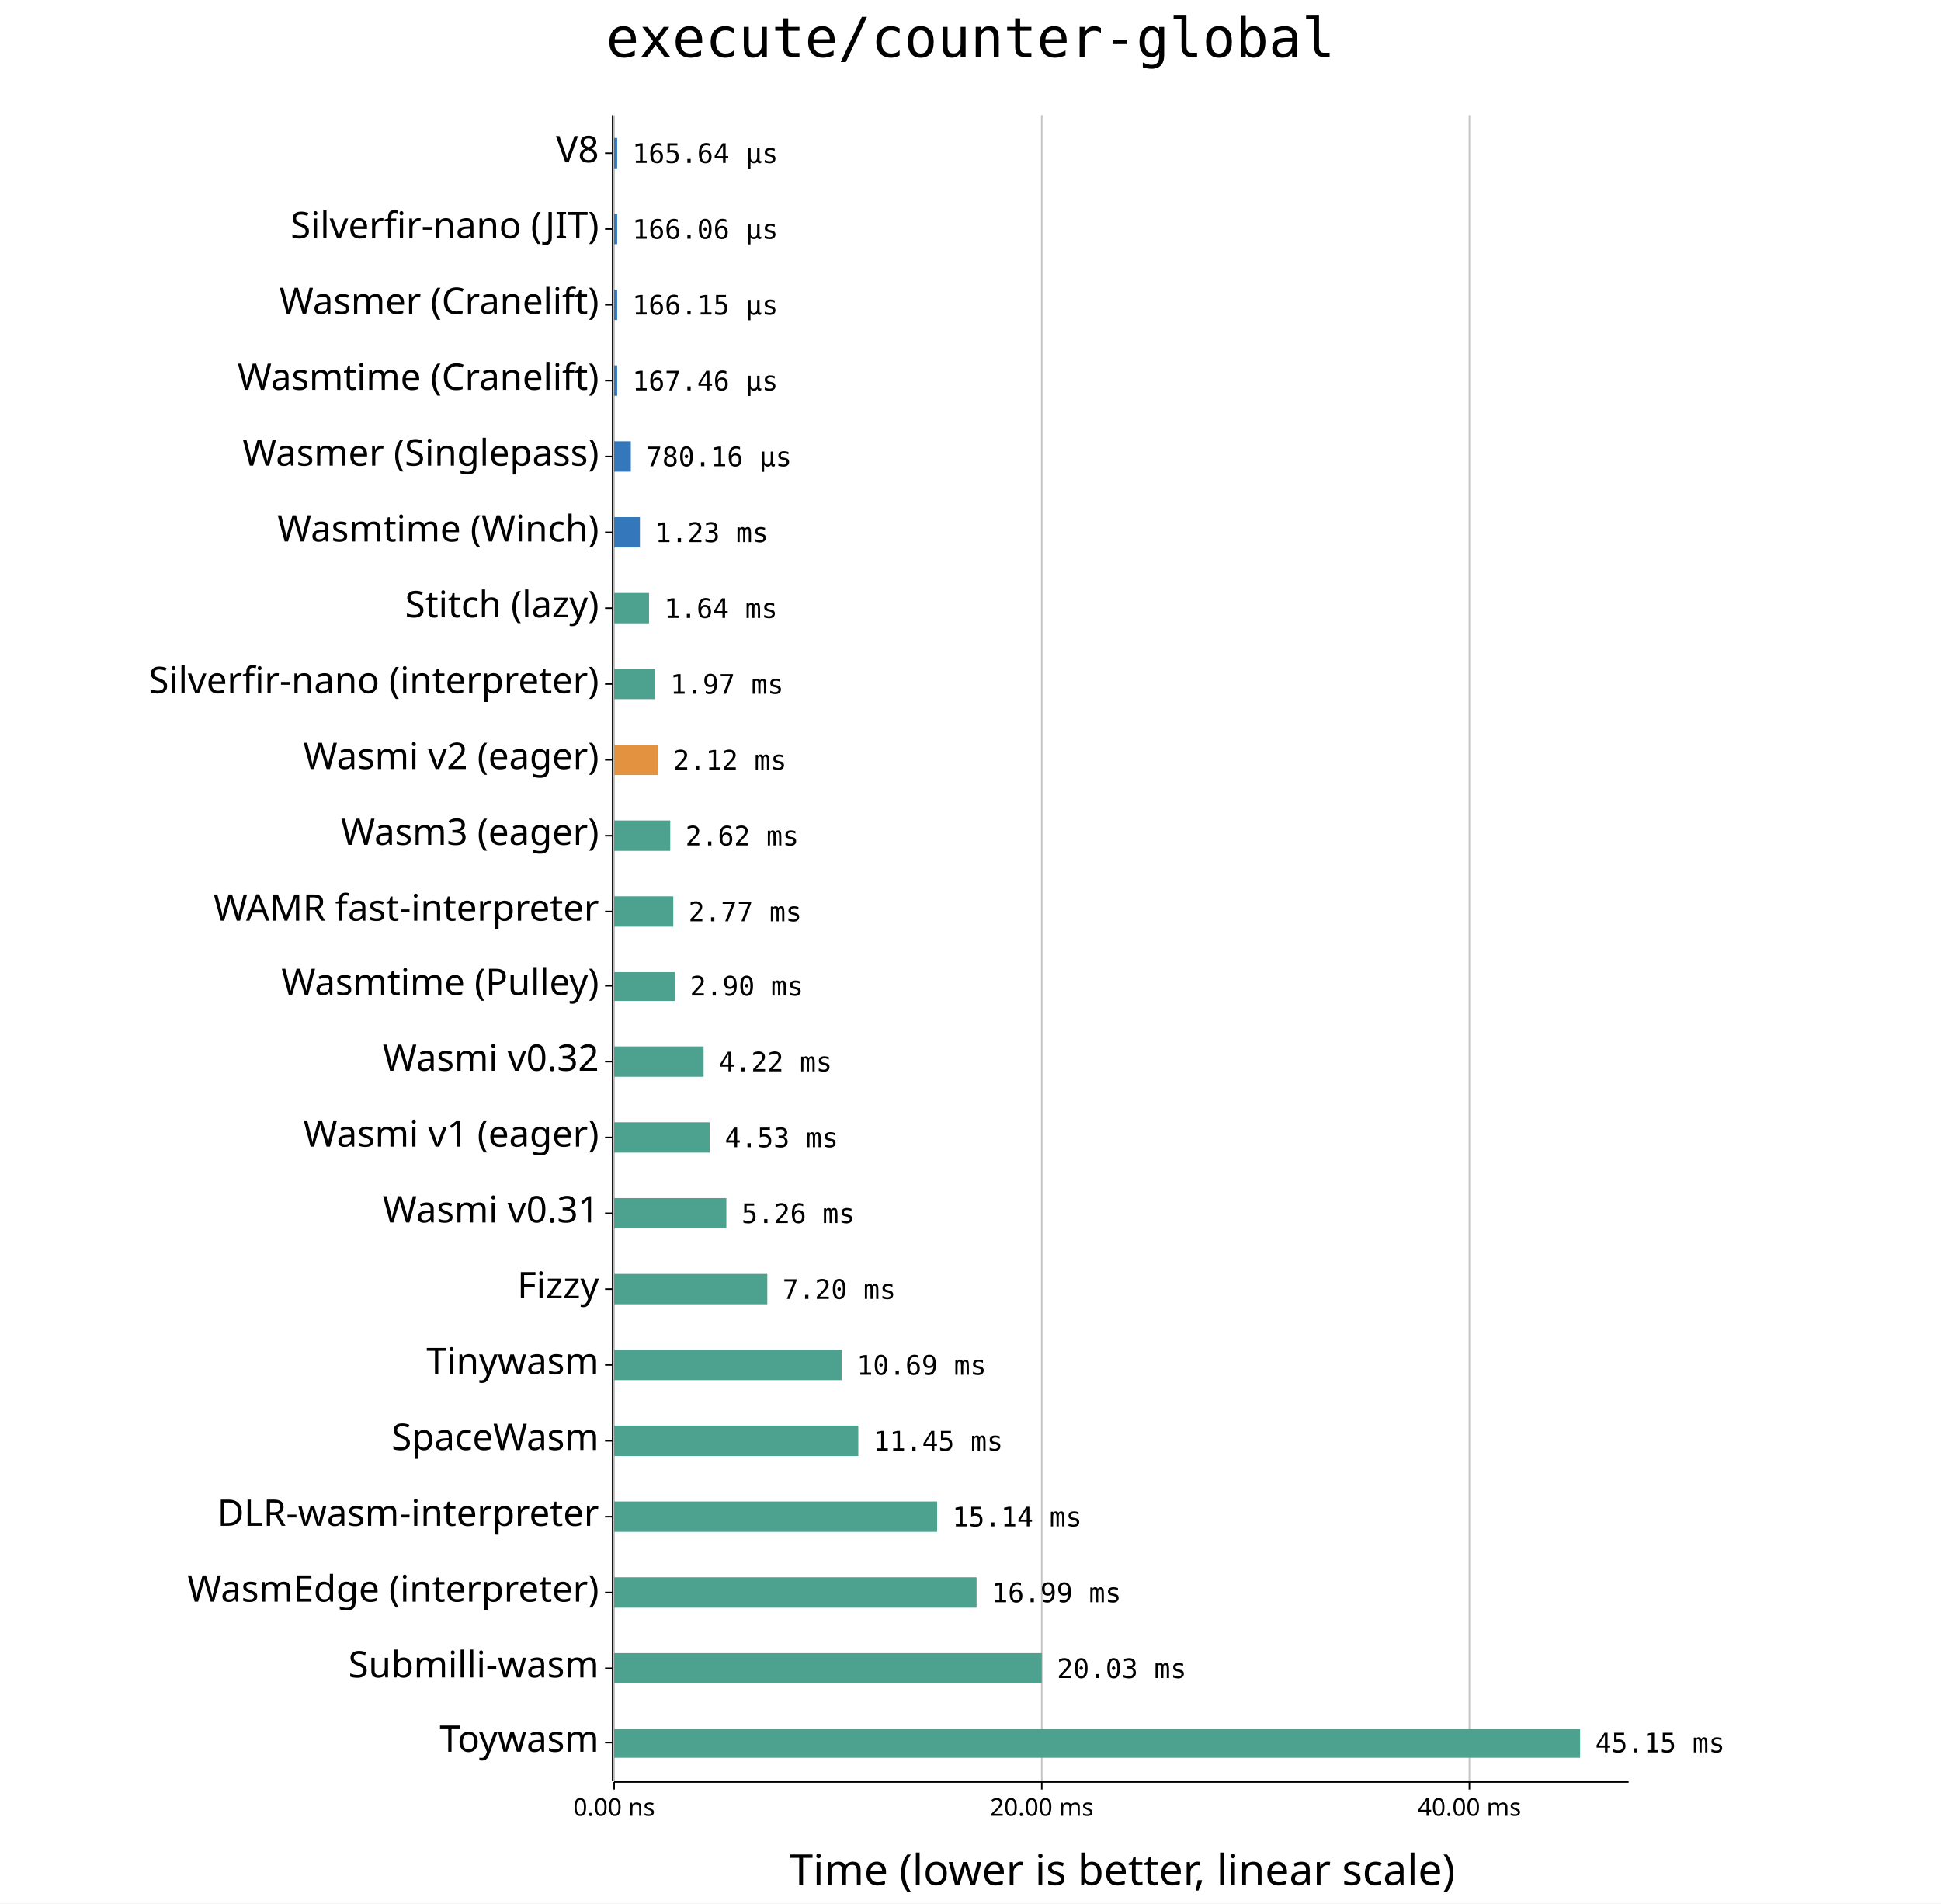
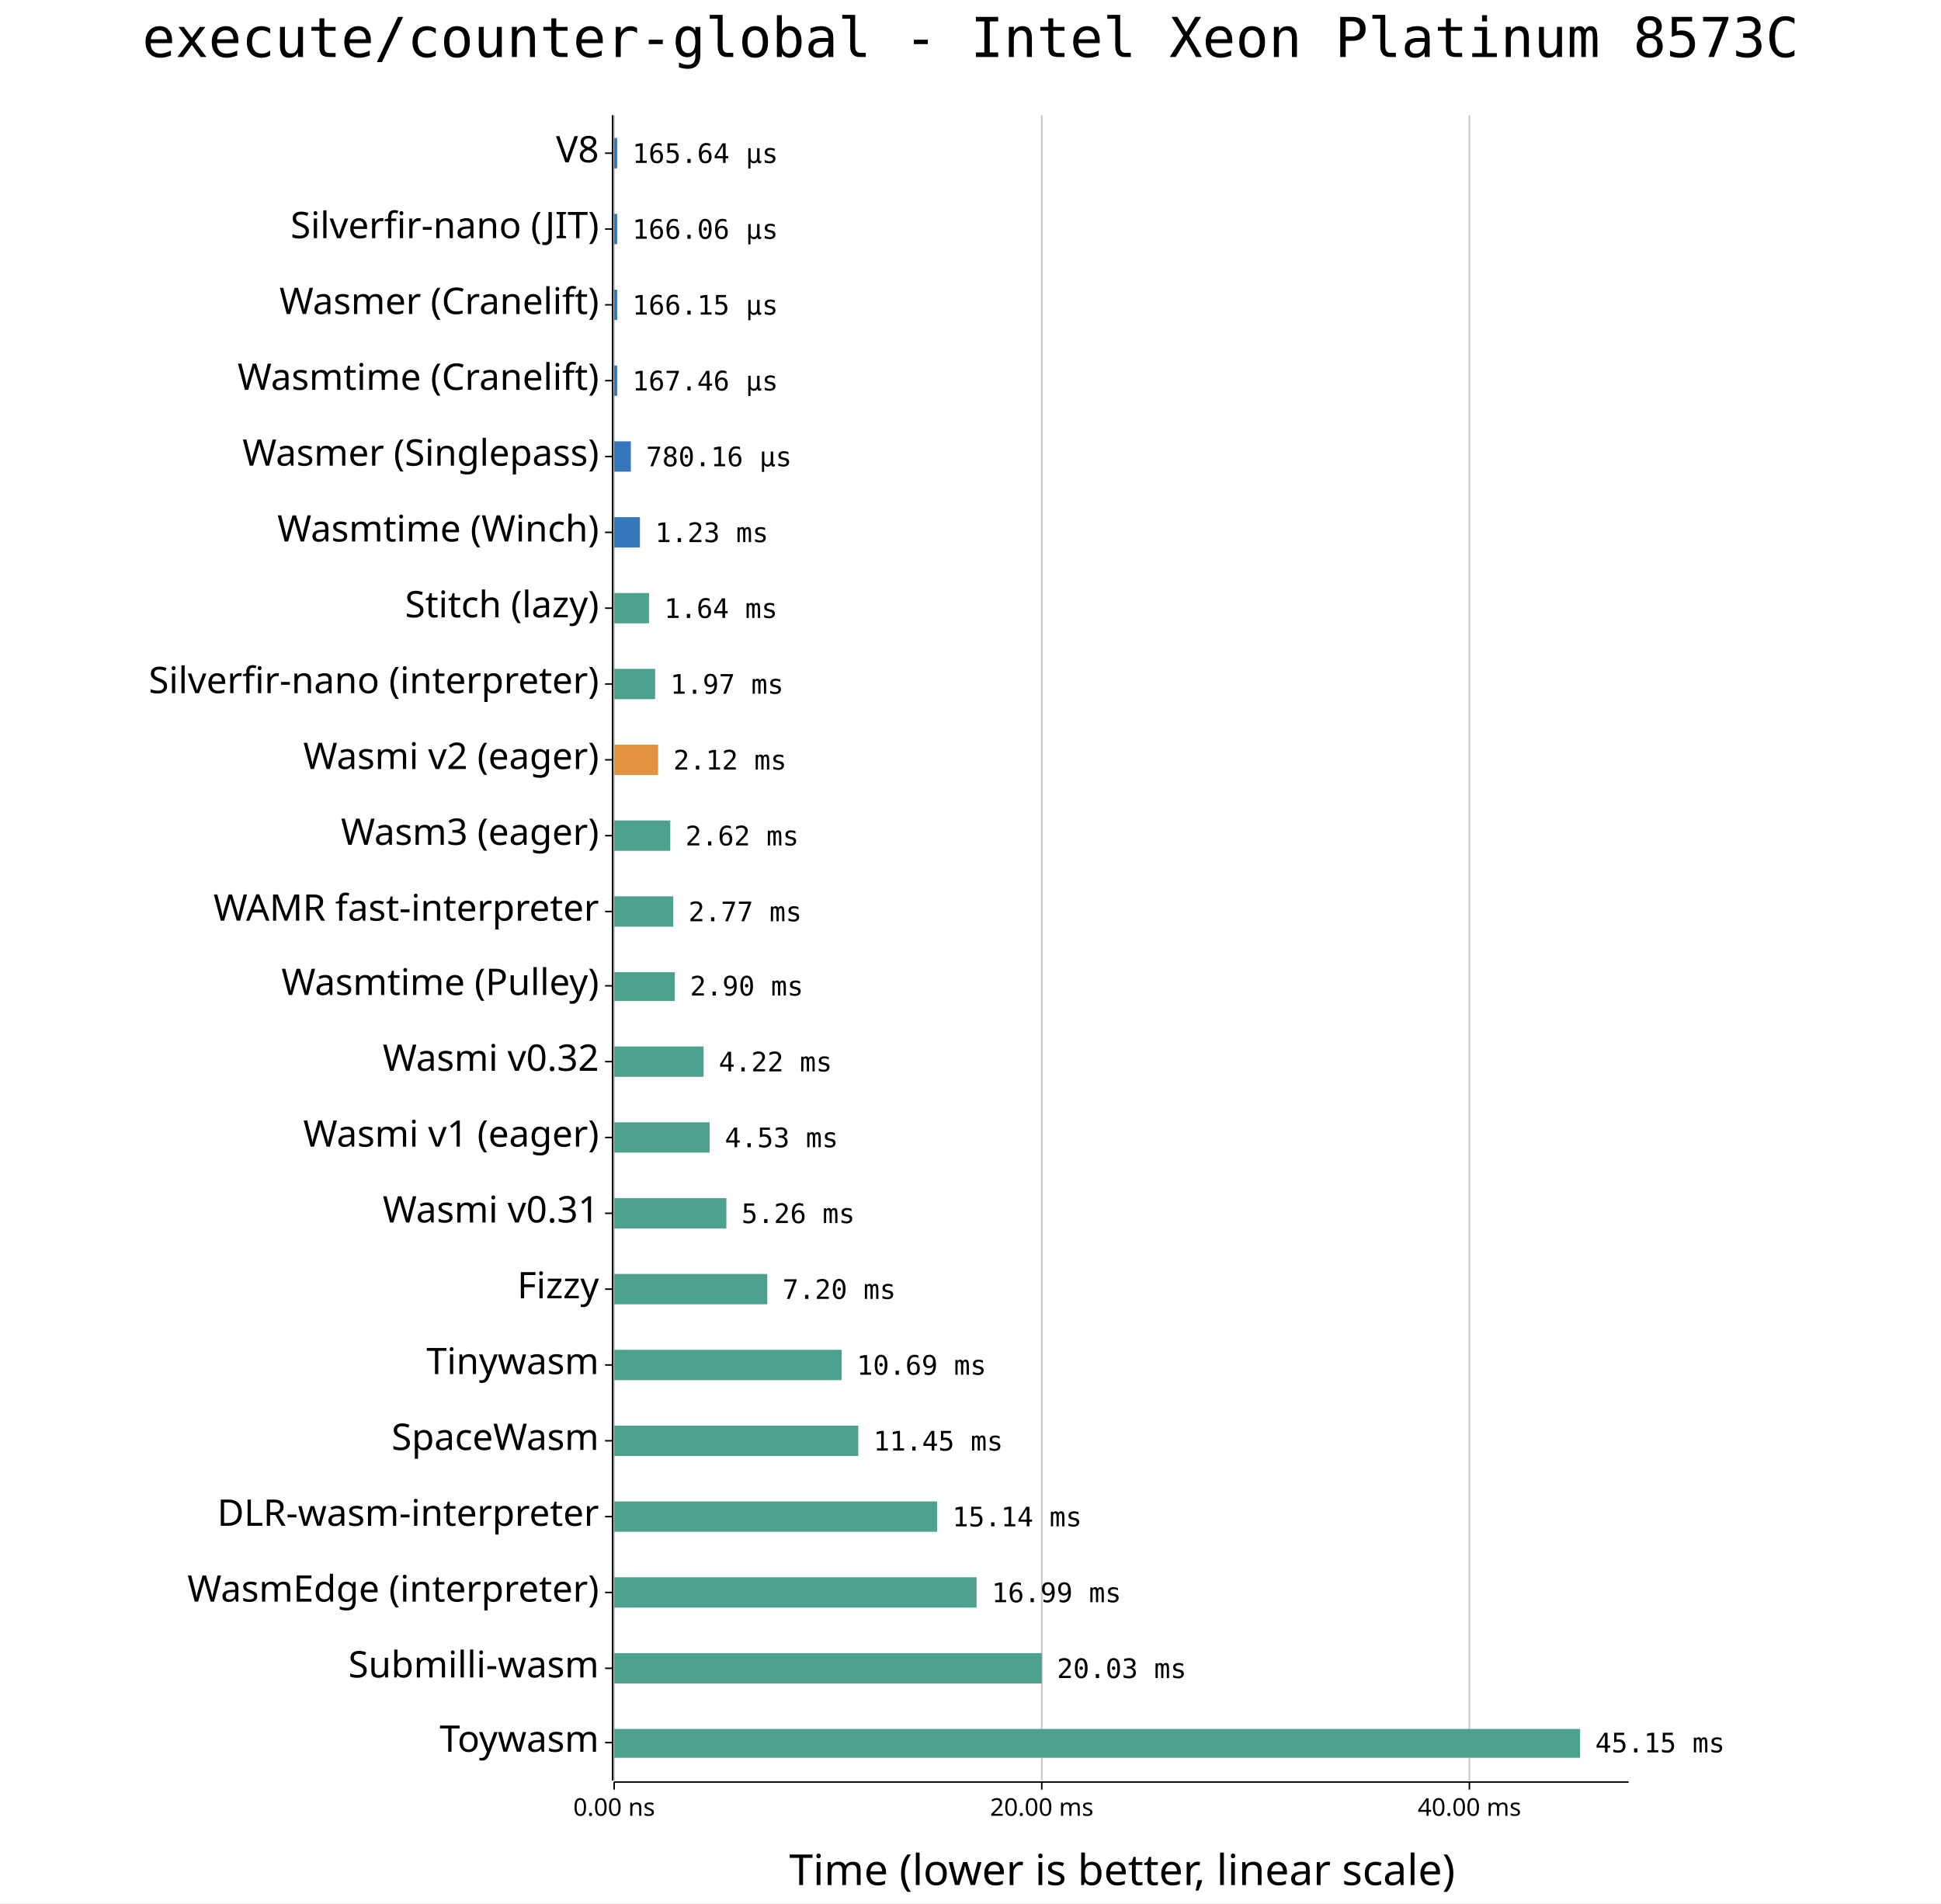
<svg xmlns="http://www.w3.org/2000/svg" width="1280" height="1255" viewBox="0 0 1280 1255">
  <rect x="0" y="0" width="1280" height="1255" opacity="1" fill="#FFFFFF" stroke="none" />
  <text x="640" y="10" dy="0.76em" text-anchor="middle" font-family="monospace" font-size="36.29" opacity="1" fill="#000000">
- execute/counter-global
+ execute/counter-global - Intel Xeon Platinum 8573C
</text>
  <line opacity="0.1" stroke="#000000" stroke-width="1" x1="405" y1="1174" x2="405" y2="76" />
  <line opacity="0.1" stroke="#000000" stroke-width="1" x1="687" y1="1174" x2="687" y2="76" />
  <line opacity="0.1" stroke="#000000" stroke-width="1" x1="969" y1="1174" x2="969" y2="76" />
  <text x="5" y="625" dy="0.76em" text-anchor="middle" font-family="sans-serif" font-size="28.226" opacity="1" fill="#000000" transform="rotate(270, 5, 625)">

</text>
  <text x="740" y="1250" dy="-0.5ex" text-anchor="middle" font-family="sans-serif" font-size="28.226" opacity="1" fill="#000000">
Time (lower is better, linear scale)
</text>
  <line opacity="0.15" stroke="#000000" stroke-width="1" x1="405" y1="1174" x2="405" y2="76" />
  <line opacity="0.15" stroke="#000000" stroke-width="1" x1="687" y1="1174" x2="687" y2="76" />
  <line opacity="0.15" stroke="#000000" stroke-width="1" x1="969" y1="1174" x2="969" y2="76" />
  <polyline fill="none" opacity="1" stroke="#000000" stroke-width="1" points="404,76 404,1174 " />
  <text x="395" y="1149" dy="0.5ex" text-anchor="end" font-family="sans-serif" font-size="24.194" opacity="1" fill="#000000">
Toywasm
</text>
  <polyline fill="none" opacity="1" stroke="#000000" stroke-width="1" points="399,1149 404,1149 " />
  <text x="395" y="1100" dy="0.5ex" text-anchor="end" font-family="sans-serif" font-size="24.194" opacity="1" fill="#000000">
Submilli-wasm
</text>
  <polyline fill="none" opacity="1" stroke="#000000" stroke-width="1" points="399,1100 404,1100 " />
  <text x="395" y="1050" dy="0.5ex" text-anchor="end" font-family="sans-serif" font-size="24.194" opacity="1" fill="#000000">
WasmEdge (interpreter)
</text>
  <polyline fill="none" opacity="1" stroke="#000000" stroke-width="1" points="399,1050 404,1050 " />
  <text x="395" y="1000" dy="0.5ex" text-anchor="end" font-family="sans-serif" font-size="24.194" opacity="1" fill="#000000">
DLR-wasm-interpreter
</text>
  <polyline fill="none" opacity="1" stroke="#000000" stroke-width="1" points="399,1000 404,1000 " />
  <text x="395" y="950" dy="0.5ex" text-anchor="end" font-family="sans-serif" font-size="24.194" opacity="1" fill="#000000">
SpaceWasm
</text>
  <polyline fill="none" opacity="1" stroke="#000000" stroke-width="1" points="399,950 404,950 " />
  <text x="395" y="900" dy="0.5ex" text-anchor="end" font-family="sans-serif" font-size="24.194" opacity="1" fill="#000000">
Tinywasm
</text>
  <polyline fill="none" opacity="1" stroke="#000000" stroke-width="1" points="399,900 404,900 " />
  <text x="395" y="850" dy="0.5ex" text-anchor="end" font-family="sans-serif" font-size="24.194" opacity="1" fill="#000000">
Fizzy
</text>
  <polyline fill="none" opacity="1" stroke="#000000" stroke-width="1" points="399,850 404,850 " />
  <text x="395" y="800" dy="0.5ex" text-anchor="end" font-family="sans-serif" font-size="24.194" opacity="1" fill="#000000">
Wasmi v0.31
</text>
  <polyline fill="none" opacity="1" stroke="#000000" stroke-width="1" points="399,800 404,800 " />
  <text x="395" y="750" dy="0.5ex" text-anchor="end" font-family="sans-serif" font-size="24.194" opacity="1" fill="#000000">
Wasmi v1 (eager)
</text>
  <polyline fill="none" opacity="1" stroke="#000000" stroke-width="1" points="399,750 404,750 " />
  <text x="395" y="700" dy="0.5ex" text-anchor="end" font-family="sans-serif" font-size="24.194" opacity="1" fill="#000000">
Wasmi v0.32
</text>
  <polyline fill="none" opacity="1" stroke="#000000" stroke-width="1" points="399,700 404,700 " />
  <text x="395" y="650" dy="0.5ex" text-anchor="end" font-family="sans-serif" font-size="24.194" opacity="1" fill="#000000">
Wasmtime (Pulley)
</text>
  <polyline fill="none" opacity="1" stroke="#000000" stroke-width="1" points="399,650 404,650 " />
  <text x="395" y="601" dy="0.5ex" text-anchor="end" font-family="sans-serif" font-size="24.194" opacity="1" fill="#000000">
WAMR fast-interpreter
</text>
  <polyline fill="none" opacity="1" stroke="#000000" stroke-width="1" points="399,601 404,601 " />
  <text x="395" y="551" dy="0.5ex" text-anchor="end" font-family="sans-serif" font-size="24.194" opacity="1" fill="#000000">
Wasm3 (eager)
</text>
  <polyline fill="none" opacity="1" stroke="#000000" stroke-width="1" points="399,551 404,551 " />
  <text x="395" y="501" dy="0.5ex" text-anchor="end" font-family="sans-serif" font-size="24.194" opacity="1" fill="#000000">
Wasmi v2 (eager)
</text>
  <polyline fill="none" opacity="1" stroke="#000000" stroke-width="1" points="399,501 404,501 " />
  <text x="395" y="451" dy="0.5ex" text-anchor="end" font-family="sans-serif" font-size="24.194" opacity="1" fill="#000000">
Silverfir-nano (interpreter)
</text>
  <polyline fill="none" opacity="1" stroke="#000000" stroke-width="1" points="399,451 404,451 " />
  <text x="395" y="401" dy="0.5ex" text-anchor="end" font-family="sans-serif" font-size="24.194" opacity="1" fill="#000000">
Stitch (lazy)
</text>
  <polyline fill="none" opacity="1" stroke="#000000" stroke-width="1" points="399,401 404,401 " />
  <text x="395" y="351" dy="0.5ex" text-anchor="end" font-family="sans-serif" font-size="24.194" opacity="1" fill="#000000">
Wasmtime (Winch)
</text>
  <polyline fill="none" opacity="1" stroke="#000000" stroke-width="1" points="399,351 404,351 " />
  <text x="395" y="301" dy="0.5ex" text-anchor="end" font-family="sans-serif" font-size="24.194" opacity="1" fill="#000000">
Wasmer (Singlepass)
</text>
  <polyline fill="none" opacity="1" stroke="#000000" stroke-width="1" points="399,301 404,301 " />
  <text x="395" y="251" dy="0.5ex" text-anchor="end" font-family="sans-serif" font-size="24.194" opacity="1" fill="#000000">
Wasmtime (Cranelift)
</text>
  <polyline fill="none" opacity="1" stroke="#000000" stroke-width="1" points="399,251 404,251 " />
  <text x="395" y="201" dy="0.5ex" text-anchor="end" font-family="sans-serif" font-size="24.194" opacity="1" fill="#000000">
Wasmer (Cranelift)
</text>
  <polyline fill="none" opacity="1" stroke="#000000" stroke-width="1" points="399,201 404,201 " />
  <text x="395" y="151" dy="0.5ex" text-anchor="end" font-family="sans-serif" font-size="24.194" opacity="1" fill="#000000">
Silverfir-nano (JIT)
</text>
  <polyline fill="none" opacity="1" stroke="#000000" stroke-width="1" points="399,151 404,151 " />
  <text x="395" y="101" dy="0.5ex" text-anchor="end" font-family="sans-serif" font-size="24.194" opacity="1" fill="#000000">
V8
</text>
  <polyline fill="none" opacity="1" stroke="#000000" stroke-width="1" points="399,101 404,101 " />
  <polyline fill="none" opacity="1" stroke="#000000" stroke-width="1" points="405,1175 1074,1175 " />
  <text x="405" y="1185" dy="0.76em" text-anchor="middle" font-family="sans-serif" font-size="16.129" opacity="1" fill="#000000">
0.00 ns
</text>
  <polyline fill="none" opacity="1" stroke="#000000" stroke-width="1" points="405,1175 405,1180 " />
  <text x="687" y="1185" dy="0.76em" text-anchor="middle" font-family="sans-serif" font-size="16.129" opacity="1" fill="#000000">
20.00 ms
</text>
  <polyline fill="none" opacity="1" stroke="#000000" stroke-width="1" points="687,1175 687,1180 " />
  <text x="969" y="1185" dy="0.76em" text-anchor="middle" font-family="sans-serif" font-size="16.129" opacity="1" fill="#000000">
40.00 ms
</text>
  <polyline fill="none" opacity="1" stroke="#000000" stroke-width="1" points="969,1175 969,1180 " />
+   <rect x="405" y="840" width="101" height="20" opacity="1" fill="#4CA18F" stroke="none" />
+   <rect x="405" y="341" width="17" height="20" opacity="1" fill="#3477BA" stroke="none" />
+   <rect x="405" y="790" width="74" height="20" opacity="1" fill="#4CA18F" stroke="none" />
+   <rect x="405" y="541" width="37" height="20" opacity="1" fill="#4CA18F" stroke="none" />
+   <rect x="405" y="890" width="150" height="20" opacity="1" fill="#4CA18F" stroke="none" />
+   <rect x="405" y="740" width="63" height="20" opacity="1" fill="#4CA18F" stroke="none" />
+   <rect x="405" y="191" width="2" height="20" opacity="1" fill="#3477BA" stroke="none" />
+   <rect x="405" y="491" width="29" height="20" opacity="1" fill="#E3923F" stroke="none" />
+   <rect x="405" y="141" width="2" height="20" opacity="1" fill="#3477BA" stroke="none" />
  <rect x="405" y="1140" width="637" height="19" opacity="1" fill="#4CA18F" stroke="none" />
+   <rect x="405" y="91" width="2" height="20" opacity="1" fill="#3477BA" stroke="none" />
+   <rect x="405" y="1090" width="282" height="20" opacity="1" fill="#4CA18F" stroke="none" />
+   <rect x="405" y="391" width="23" height="20" opacity="1" fill="#4CA18F" stroke="none" />
+   <rect x="405" y="940" width="161" height="20" opacity="1" fill="#4CA18F" stroke="none" />
+   <rect x="405" y="1040" width="239" height="20" opacity="1" fill="#4CA18F" stroke="none" />
  <rect x="405" y="990" width="213" height="20" opacity="1" fill="#4CA18F" stroke="none" />
-   <rect x="405" y="840" width="101" height="20" opacity="1" fill="#4CA18F" stroke="none" />
+   <rect x="405" y="690" width="59" height="20" opacity="1" fill="#4CA18F" stroke="none" />
  <rect x="405" y="641" width="40" height="19" opacity="1" fill="#4CA18F" stroke="none" />
-   <rect x="405" y="491" width="29" height="20" opacity="1" fill="#E3923F" stroke="none" />
-   <rect x="405" y="740" width="63" height="20" opacity="1" fill="#4CA18F" stroke="none" />
  <rect x="405" y="441" width="27" height="20" opacity="1" fill="#4CA18F" stroke="none" />
-   <rect x="405" y="940" width="161" height="20" opacity="1" fill="#4CA18F" stroke="none" />
+   <rect x="405" y="591" width="39" height="20" opacity="1" fill="#4CA18F" stroke="none" />
+   <rect x="405" y="291" width="11" height="20" opacity="1" fill="#3477BA" stroke="none" />
  <rect x="405" y="241" width="2" height="20" opacity="1" fill="#3477BA" stroke="none" />
-   <rect x="405" y="541" width="37" height="20" opacity="1" fill="#4CA18F" stroke="none" />
-   <rect x="405" y="1040" width="239" height="20" opacity="1" fill="#4CA18F" stroke="none" />
-   <rect x="405" y="341" width="17" height="20" opacity="1" fill="#3477BA" stroke="none" />
-   <rect x="405" y="690" width="59" height="20" opacity="1" fill="#4CA18F" stroke="none" />
-   <rect x="405" y="141" width="2" height="20" opacity="1" fill="#3477BA" stroke="none" />
-   <rect x="405" y="91" width="2" height="20" opacity="1" fill="#3477BA" stroke="none" />
-   <rect x="405" y="890" width="150" height="20" opacity="1" fill="#4CA18F" stroke="none" />
-   <rect x="405" y="291" width="11" height="20" opacity="1" fill="#3477BA" stroke="none" />
-   <rect x="405" y="191" width="2" height="20" opacity="1" fill="#3477BA" stroke="none" />
-   <rect x="405" y="391" width="23" height="20" opacity="1" fill="#4CA18F" stroke="none" />
-   <rect x="405" y="1090" width="282" height="20" opacity="1" fill="#4CA18F" stroke="none" />
-   <rect x="405" y="591" width="39" height="20" opacity="1" fill="#4CA18F" stroke="none" />
-   <rect x="405" y="790" width="74" height="20" opacity="1" fill="#4CA18F" stroke="none" />
  <text x="1052" y="1151" dy="0.5ex" text-anchor="start" font-family="monospace" font-size="17.742" opacity="1" fill="#000000">
45.15 ms
</text>
  <text x="697" y="1102" dy="0.5ex" text-anchor="start" font-family="monospace" font-size="17.742" opacity="1" fill="#000000">
20.03 ms
</text>
  <text x="654" y="1052" dy="0.5ex" text-anchor="start" font-family="monospace" font-size="17.742" opacity="1" fill="#000000">
16.99 ms
</text>
  <text x="628" y="1002" dy="0.5ex" text-anchor="start" font-family="monospace" font-size="17.742" opacity="1" fill="#000000">
15.14 ms
</text>
  <text x="576" y="952" dy="0.5ex" text-anchor="start" font-family="monospace" font-size="17.742" opacity="1" fill="#000000">
11.45 ms
</text>
  <text x="565" y="902" dy="0.5ex" text-anchor="start" font-family="monospace" font-size="17.742" opacity="1" fill="#000000">
10.69 ms
</text>
  <text x="516" y="852" dy="0.5ex" text-anchor="start" font-family="monospace" font-size="17.742" opacity="1" fill="#000000">
7.20 ms
</text>
  <text x="489" y="802" dy="0.5ex" text-anchor="start" font-family="monospace" font-size="17.742" opacity="1" fill="#000000">
5.26 ms
</text>
  <text x="478" y="752" dy="0.5ex" text-anchor="start" font-family="monospace" font-size="17.742" opacity="1" fill="#000000">
4.53 ms
</text>
  <text x="474" y="702" dy="0.5ex" text-anchor="start" font-family="monospace" font-size="17.742" opacity="1" fill="#000000">
4.22 ms
</text>
  <text x="455" y="652" dy="0.5ex" text-anchor="start" font-family="monospace" font-size="17.742" opacity="1" fill="#000000">
2.90 ms
</text>
  <text x="454" y="603" dy="0.5ex" text-anchor="start" font-family="monospace" font-size="17.742" opacity="1" fill="#000000">
2.77 ms
</text>
  <text x="452" y="553" dy="0.5ex" text-anchor="start" font-family="monospace" font-size="17.742" opacity="1" fill="#000000">
2.62 ms
</text>
  <text x="444" y="503" dy="0.5ex" text-anchor="start" font-family="monospace" font-size="17.742" opacity="1" fill="#000000">
2.12 ms
</text>
  <text x="442" y="453" dy="0.5ex" text-anchor="start" font-family="monospace" font-size="17.742" opacity="1" fill="#000000">
1.97 ms
</text>
  <text x="438" y="403" dy="0.5ex" text-anchor="start" font-family="monospace" font-size="17.742" opacity="1" fill="#000000">
1.64 ms
</text>
  <text x="432" y="353" dy="0.5ex" text-anchor="start" font-family="monospace" font-size="17.742" opacity="1" fill="#000000">
1.23 ms
</text>
  <text x="426" y="303" dy="0.5ex" text-anchor="start" font-family="monospace" font-size="17.742" opacity="1" fill="#000000">
780.16 µs
</text>
  <text x="417" y="253" dy="0.5ex" text-anchor="start" font-family="monospace" font-size="17.742" opacity="1" fill="#000000">
167.46 µs
</text>
  <text x="417" y="203" dy="0.5ex" text-anchor="start" font-family="monospace" font-size="17.742" opacity="1" fill="#000000">
166.15 µs
</text>
  <text x="417" y="153" dy="0.5ex" text-anchor="start" font-family="monospace" font-size="17.742" opacity="1" fill="#000000">
166.06 µs
</text>
  <text x="417" y="103" dy="0.5ex" text-anchor="start" font-family="monospace" font-size="17.742" opacity="1" fill="#000000">
165.64 µs
</text>
</svg>
